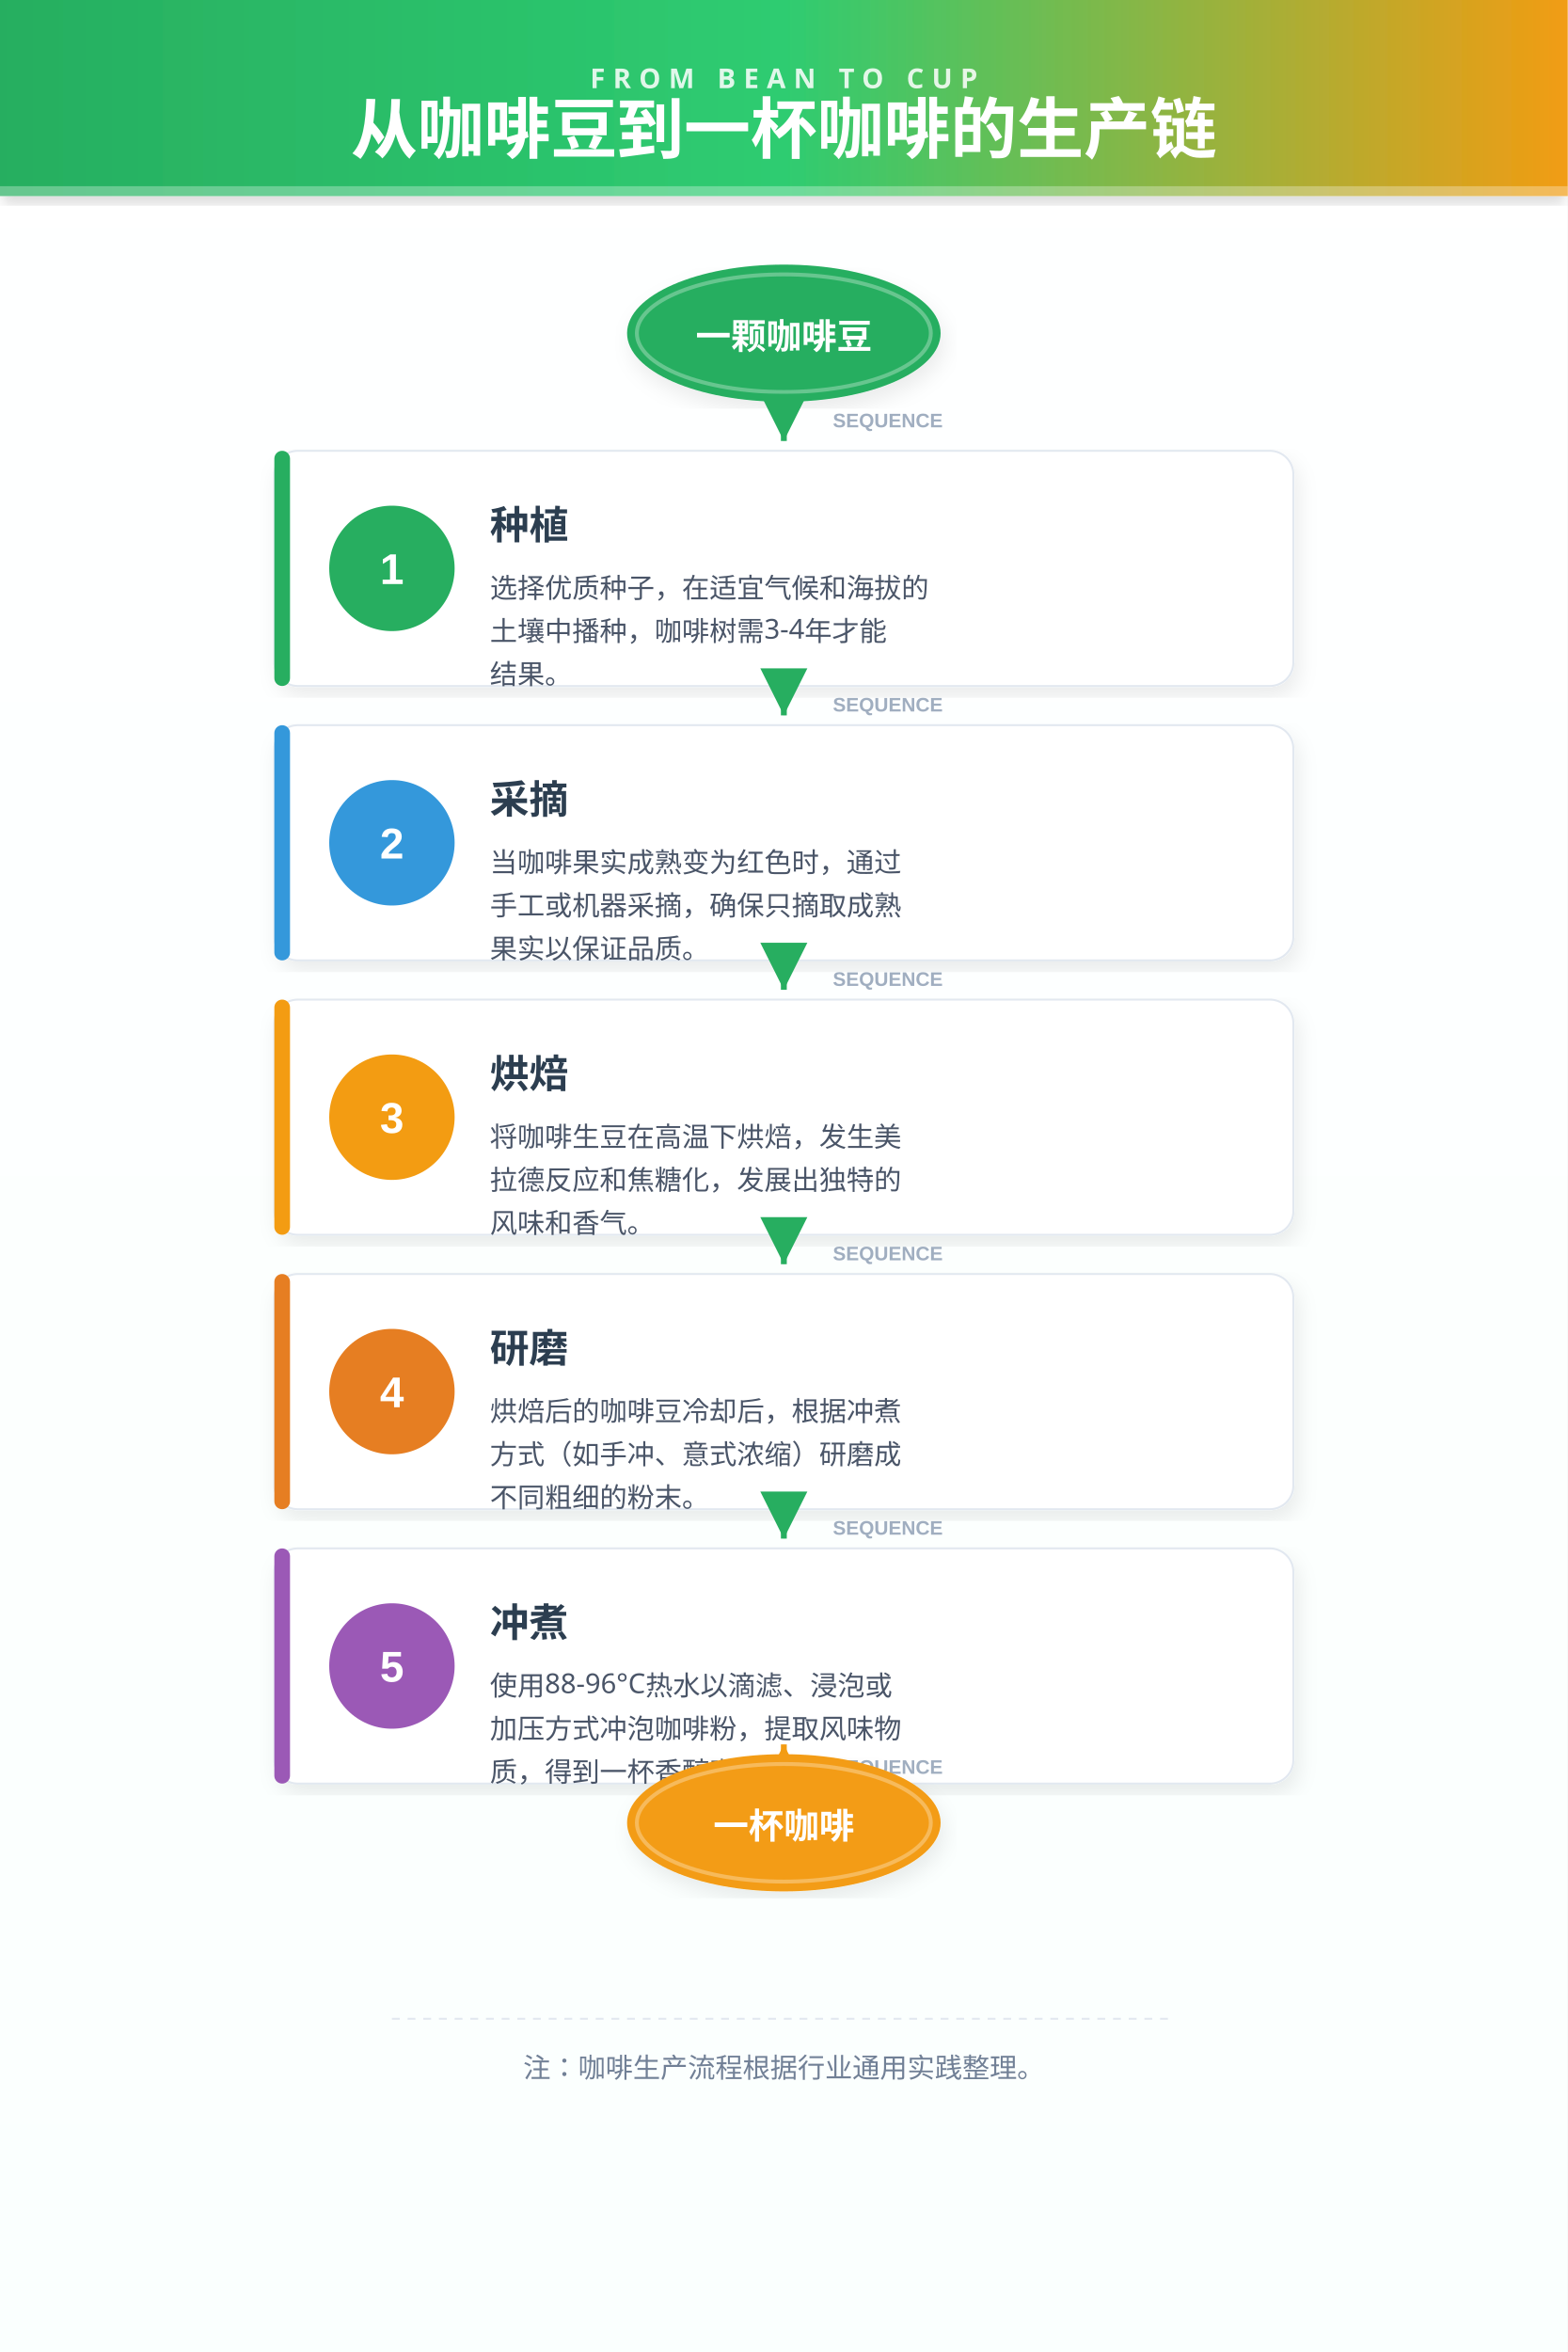
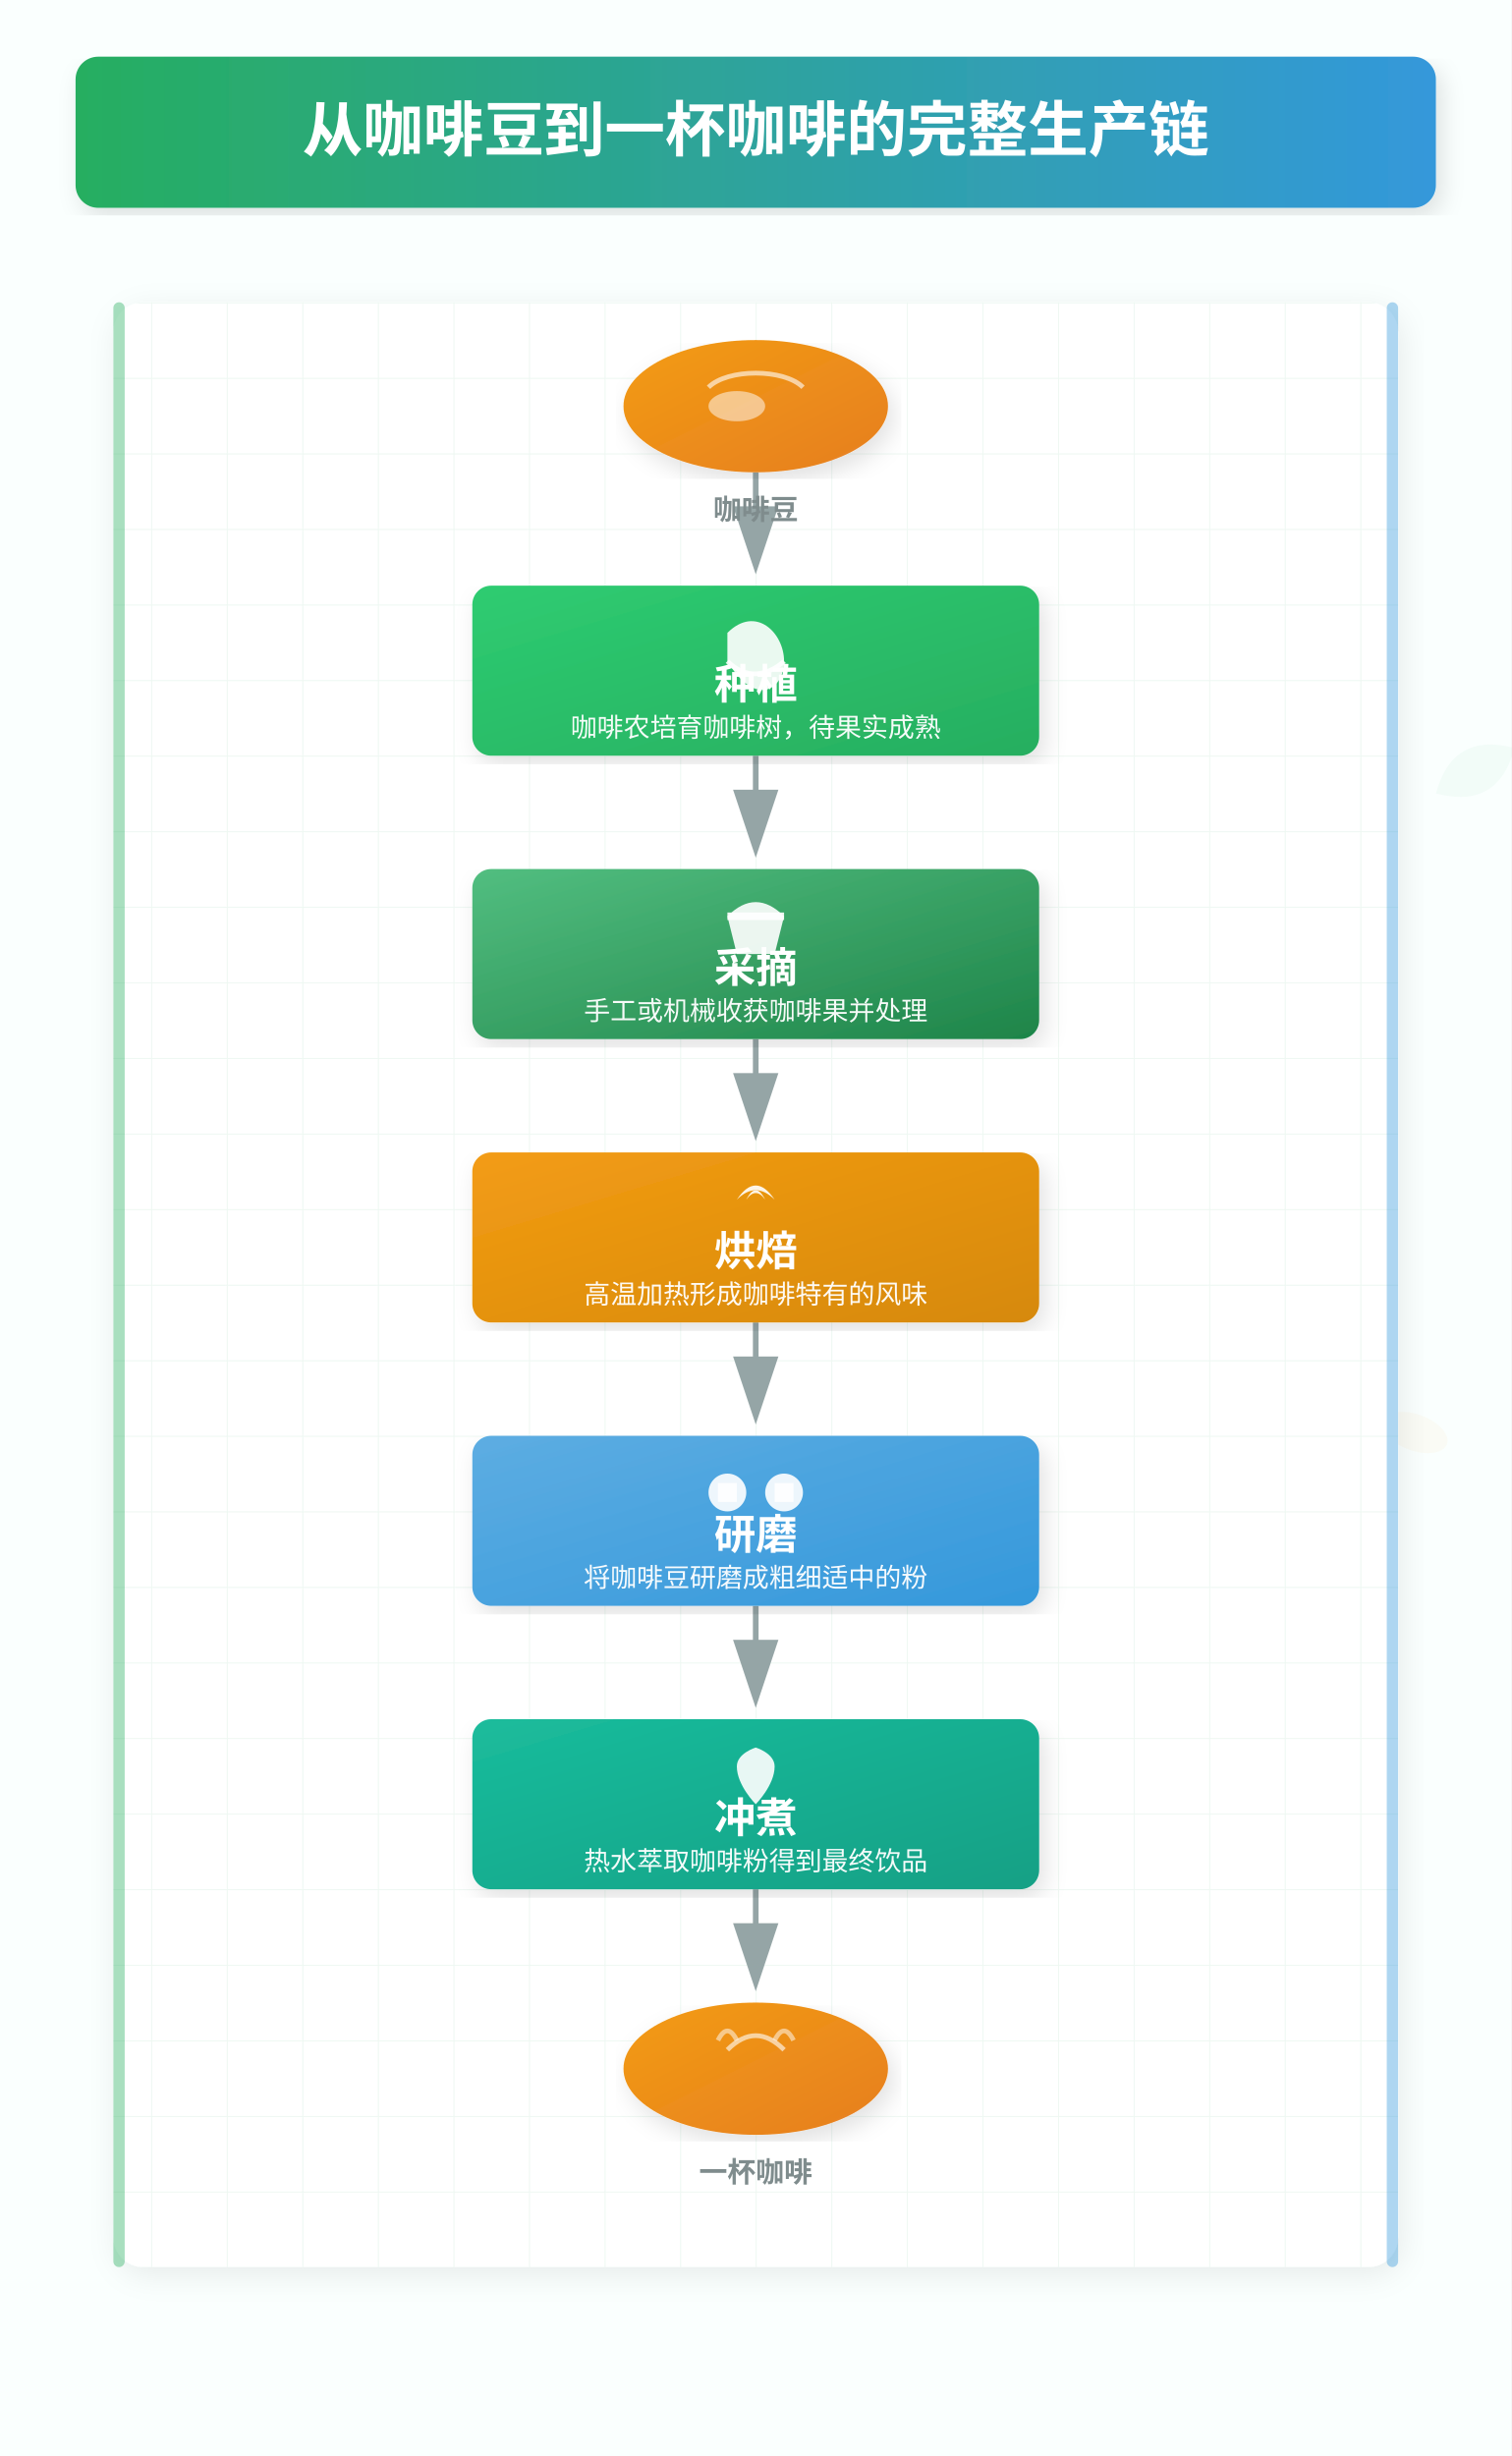
- <svg xmlns="http://www.w3.org/2000/svg" viewBox="0 0 800 1200" width="800" height="1200">
+ <svg xmlns="http://www.w3.org/2000/svg" viewBox="0 0 800 1300" width="800" height="1300">
  <defs>
-     <filter id="cardShadow" x="-5%" y="-5%" width="110%" height="110%">
-       <feDropShadow dx="2" dy="5" stdDeviation="5" flood-color="#000000" flood-opacity="0.08" />
+     <linearGradient id="headerGrad" x1="0%" y1="0%" x2="100%" y2="0%">
+       <stop offset="0%" stop-color="#27AE60" />
+       <stop offset="100%" stop-color="#3498DB" />
+     </linearGradient>
+     <linearGradient id="ellipseGrad" x1="0%" y1="0%" x2="100%" y2="100%">
+       <stop offset="0%" stop-color="#F39C12" />
+       <stop offset="100%" stop-color="#E67E22" />
+     </linearGradient>
+     <linearGradient id="plantingGrad" x1="0%" y1="0%" x2="100%" y2="100%">
+       <stop offset="0%" stop-color="#2ECC71" />
+       <stop offset="100%" stop-color="#27AE60" />
+     </linearGradient>
+     <linearGradient id="harvestingGrad" x1="0%" y1="0%" x2="100%" y2="100%">
+       <stop offset="0%" stop-color="#52BE80" />
+       <stop offset="100%" stop-color="#1E8449" />
+     </linearGradient>
+     <linearGradient id="roastingGrad" x1="0%" y1="0%" x2="100%" y2="100%">
+       <stop offset="0%" stop-color="#F39C12" />
+       <stop offset="100%" stop-color="#D68910" />
+     </linearGradient>
+     <linearGradient id="grindingGrad" x1="0%" y1="0%" x2="100%" y2="100%">
+       <stop offset="0%" stop-color="#5DADE2" />
+       <stop offset="100%" stop-color="#3498DB" />
+     </linearGradient>
+     <linearGradient id="brewingGrad" x1="0%" y1="0%" x2="100%" y2="100%">
+       <stop offset="0%" stop-color="#1ABC9C" />
+       <stop offset="100%" stop-color="#16A085" />
+     </linearGradient>
+     <filter id="shadow" x="-5%" y="-5%" width="110%" height="110%">
+       <feDropShadow dx="3" dy="5" stdDeviation="6" flood-color="#000000" flood-opacity="0.12" />
    </filter>
-     <filter id="titleShadow" x="-5%" y="-5%" width="110%" height="110%">
-       <feDropShadow dx="0" dy="4" stdDeviation="4" flood-color="#000000" flood-opacity="0.15" />
+     <filter id="cardShadow" x="-2%" y="-2%" width="104%" height="104%">
+       <feDropShadow dx="2" dy="4" stdDeviation="8" flood-color="#000000" flood-opacity="0.08" />
    </filter>
-     <linearGradient id="bgGrad" x1="0%" y1="0%" x2="0%" y2="100%">
-       <stop offset="0%" stop-color="#FFFFFF" />
-       <stop offset="100%" stop-color="#FAFFFE" />
-     </linearGradient>
-     <linearGradient id="titleGrad" x1="0%" y1="0%" x2="100%" y2="0%">
-       <stop offset="0%" stop-color="#27AE60" />
-       <stop offset="50%" stop-color="#2ECC71" />
-       <stop offset="100%" stop-color="#F39C12" />
-     </linearGradient>
-     <marker id="arrowGreen" markerWidth="10" markerHeight="10" refX="8" refY="4" orient="auto">
-       <polygon points="0 0, 8 4, 0 8" fill="#27AE60" />
+     <marker id="arrow" markerWidth="12" markerHeight="8" refX="10" refY="4" orient="auto">
+       <path d="M0,0 L12,4 L0,8 Z" fill="#95A5A6" />
    </marker>
-     <marker id="arrowGold" markerWidth="10" markerHeight="10" refX="8" refY="4" orient="auto">
-       <polygon points="0 0, 8 4, 0 8" fill="#F39C12" />
-     </marker>
+     <pattern id="grid" width="40" height="40" patternUnits="userSpaceOnUse">
+       <path d="M 40 0 L 0 0 0 40" fill="none" stroke="#27AE60" stroke-width="1" stroke-opacity="0.08" />
+     </pattern>
+     <g id="leaf">
+       <path d="M0,0 Q20,-20 40,0 Q20,20 0,0 Z" fill="#27AE60" />
+     </g>
+     <g id="bean">
+       <ellipse cx="15" cy="0" rx="15" ry="8" fill="#F39C12" />
+       <path d="M10,-5 C15,0 20,0 25,-5" stroke="#F39C12" fill="none" stroke-width="2" />
+     </g>
+     <g id="cup-decor">
+       <path d="M0,0 L0,30 C0,40 20,40 20,30 L20,0 Z" fill="#3498DB" fill-opacity="0.5" />
+       <path d="M20,5 C28,5 28,15 20,15" fill="#3498DB" fill-opacity="0.3" />
+     </g>
  </defs>
-   <rect width="800" height="1200" fill="url(#bgGrad)" />
-   <g id="title-section">
-     <rect x="0" y="0" width="800" height="100" fill="url(#titleGrad)" filter="url(#titleShadow)" />
-     <rect x="0" y="95" width="800" height="5" fill="#FFFFFF" fill-opacity="0.3" />
-     <text x="400" y="45" text-anchor="middle" fill="#FFFFFF" fill-opacity="0.85" font-size="14" font-weight="bold" letter-spacing="4" font-family="'Microsoft YaHei', sans-serif">FROM BEAN TO CUP</text>
-     <text x="400" y="78" text-anchor="middle" fill="#FFFFFF" font-size="34" font-weight="bold" font-family="'Microsoft YaHei', sans-serif">从咖啡豆到一杯咖啡的生产链</text>
+   <style>
+     .title { font-family: system-ui, -apple-system, 'Microsoft YaHei', sans-serif; font-size: 32px; font-weight: bold; fill: #FFFFFF; text-anchor: middle; }
+     .node-title { font-family: system-ui, -apple-system, 'Microsoft YaHei', sans-serif; font-size: 22px; font-weight: bold; fill: #FFFFFF; text-anchor: middle; }
+     .node-desc { font-family: system-ui, -apple-system, 'Microsoft YaHei', sans-serif; font-size: 14px; fill: #FFFFFF; text-anchor: middle; opacity: 0.95; }
+     .step-label { font-family: system-ui, -apple-system, 'Microsoft YaHei', sans-serif; font-size: 15px; font-weight: bold; fill: #7F8C8D; text-anchor: middle; }
+     .arrow-label { font-family: system-ui, -apple-system, 'Microsoft YaHei', sans-serif; font-size: 12px; fill: #95A5A6; text-anchor: middle; }
+   </style>
+   <rect width="800" height="1300" fill="#FAFFFE" />
+   <g opacity="0.04">
+     <use href="#leaf" x="80" y="250" transform="rotate(15 100 270) scale(1.5)" />
+     <use href="#leaf" x="620" y="400" transform="rotate(-30 640 420) scale(1.2)" />
+     <use href="#leaf" x="100" y="900" transform="rotate(45 120 920)" />
+     <use href="#leaf" x="650" y="1100" transform="rotate(-15 670 1120) scale(1.3)" />
+     <use href="#bean" x="650" y="600" transform="rotate(20 665 600) scale(1.2)" />
+     <use href="#bean" x="150" y="700" transform="rotate(-40 165 700)" />
+     <use href="#bean" x="600" y="250" transform="rotate(60 615 250)" />
+     <use href="#cup-decor" x="120" y="1050" transform="rotate(-15 130 1050) scale(1.5)" />
+     <use href="#cup-decor" x="630" y="850" transform="rotate(25 640 850)" />
  </g>
-   <g id="start-node">
-     <ellipse cx="400" cy="170" rx="80" ry="35" fill="#27AE60" filter="url(#cardShadow)" />
-     <ellipse cx="400" cy="170" rx="75" ry="30" fill="none" stroke="#FFFFFF" stroke-opacity="0.3" stroke-width="2" />
-     <text x="400" y="178" text-anchor="middle" fill="#FFFFFF" font-size="18" font-weight="bold" font-family="'Microsoft YaHei', sans-serif">一颗咖啡豆</text>
+   <g id="header">
+     <rect x="40" y="30" width="720" height="80" rx="12" fill="url(#headerGrad)" filter="url(#shadow)" />
+     <text x="400" y="80" class="title">从咖啡豆到一杯咖啡的完整生产链</text>
  </g>
-   <g id="conn-start-step1">
-     <line x1="400" y1="205" x2="400" y2="225" stroke="#27AE60" stroke-width="3" marker-end="url(#arrowGreen)" />
-     <text x="425" y="218" fill="#A0AEC0" font-size="10" font-weight="bold" font-family="Arial, sans-serif">SEQUENCE</text>
+   <g id="flow-area-background">
+     <rect x="60" y="160" width="680" height="1040" rx="16" fill="#FFFFFF" filter="url(#cardShadow)" />
+     <rect x="60" y="160" width="680" height="1040" rx="16" fill="url(#grid)" />
+     <rect x="60" y="160" width="6" height="1040" rx="3" fill="#27AE60" opacity="0.4" />
+     <rect x="734" y="160" width="6" height="1040" rx="3" fill="#3498DB" opacity="0.4" />
  </g>
-   <g id="step1-card">
-     <rect x="140" y="230" width="520" height="120" rx="12" fill="#FFFFFF" filter="url(#cardShadow)" stroke="#E2E8F0" stroke-width="1" />
-     <rect x="140" y="230" width="8" height="120" rx="4" fill="#27AE60" />
-     <circle cx="200" cy="290" r="32" fill="#27AE60" />
-     <text x="200" y="298" text-anchor="middle" fill="#FFFFFF" font-size="22" font-weight="bold" font-family="Arial, sans-serif">1</text>
-     <text x="250" y="275" fill="#2C3E50" font-size="20" font-weight="bold" font-family="'Microsoft YaHei', sans-serif">种植</text>
-     <text x="250" y="305" fill="#4A5568" font-size="14" font-family="'Microsoft YaHei', sans-serif">
-       <tspan x="250" dy="0">选择优质种子，在适宜气候和海拔的</tspan>
-       <tspan x="250" dy="22">土壤中播种，咖啡树需3-4年才能</tspan>
-       <tspan x="250" dy="22">结果。</tspan>
-     </text>
+   <g id="connections">
+     <line x1="400" y1="250" x2="400" y2="298" stroke="#95A5A6" stroke-width="3" marker-end="url(#arrow)" />
+     <line x1="400" y1="400" x2="400" y2="448" stroke="#95A5A6" stroke-width="3" marker-end="url(#arrow)" />
+     <line x1="400" y1="550" x2="400" y2="598" stroke="#95A5A6" stroke-width="3" marker-end="url(#arrow)" />
+     <line x1="400" y1="700" x2="400" y2="748" stroke="#95A5A6" stroke-width="3" marker-end="url(#arrow)" />
+     <line x1="400" y1="850" x2="400" y2="898" stroke="#95A5A6" stroke-width="3" marker-end="url(#arrow)" />
+     <line x1="400" y1="1000" x2="400" y2="1048" stroke="#95A5A6" stroke-width="3" marker-end="url(#arrow)" />
  </g>
-   <g id="conn-step1-step2">
-     <line x1="400" y1="355" x2="400" y2="365" stroke="#27AE60" stroke-width="3" marker-end="url(#arrowGreen)" />
-     <text x="425" y="363" fill="#A0AEC0" font-size="10" font-weight="bold" font-family="Arial, sans-serif">SEQUENCE</text>
-   </g>
-   <g id="step2-card">
-     <rect x="140" y="370" width="520" height="120" rx="12" fill="#FFFFFF" filter="url(#cardShadow)" stroke="#E2E8F0" stroke-width="1" />
-     <rect x="140" y="370" width="8" height="120" rx="4" fill="#3498DB" />
-     <circle cx="200" cy="430" r="32" fill="#3498DB" />
-     <text x="200" y="438" text-anchor="middle" fill="#FFFFFF" font-size="22" font-weight="bold" font-family="Arial, sans-serif">2</text>
-     <text x="250" y="415" fill="#2C3E50" font-size="20" font-weight="bold" font-family="'Microsoft YaHei', sans-serif">采摘</text>
-     <text x="250" y="445" fill="#4A5568" font-size="14" font-family="'Microsoft YaHei', sans-serif">
-       <tspan x="250" dy="0">当咖啡果实成熟变为红色时，通过</tspan>
-       <tspan x="250" dy="22">手工或机器采摘，确保只摘取成熟</tspan>
-       <tspan x="250" dy="22">果实以保证品质。</tspan>
-     </text>
-   </g>
-   <g id="conn-step2-step3">
-     <line x1="400" y1="495" x2="400" y2="505" stroke="#27AE60" stroke-width="3" marker-end="url(#arrowGreen)" />
-     <text x="425" y="503" fill="#A0AEC0" font-size="10" font-weight="bold" font-family="Arial, sans-serif">SEQUENCE</text>
-   </g>
-   <g id="step3-card">
-     <rect x="140" y="510" width="520" height="120" rx="12" fill="#FFFFFF" filter="url(#cardShadow)" stroke="#E2E8F0" stroke-width="1" />
-     <rect x="140" y="510" width="8" height="120" rx="4" fill="#F39C12" />
-     <circle cx="200" cy="570" r="32" fill="#F39C12" />
-     <text x="200" y="578" text-anchor="middle" fill="#FFFFFF" font-size="22" font-weight="bold" font-family="Arial, sans-serif">3</text>
-     <text x="250" y="555" fill="#2C3E50" font-size="20" font-weight="bold" font-family="'Microsoft YaHei', sans-serif">烘焙</text>
-     <text x="250" y="585" fill="#4A5568" font-size="14" font-family="'Microsoft YaHei', sans-serif">
-       <tspan x="250" dy="0">将咖啡生豆在高温下烘焙，发生美</tspan>
-       <tspan x="250" dy="22">拉德反应和焦糖化，发展出独特的</tspan>
-       <tspan x="250" dy="22">风味和香气。</tspan>
-     </text>
-   </g>
-   <g id="conn-step3-step4">
-     <line x1="400" y1="635" x2="400" y2="645" stroke="#27AE60" stroke-width="3" marker-end="url(#arrowGreen)" />
-     <text x="425" y="643" fill="#A0AEC0" font-size="10" font-weight="bold" font-family="Arial, sans-serif">SEQUENCE</text>
-   </g>
-   <g id="step4-card">
-     <rect x="140" y="650" width="520" height="120" rx="12" fill="#FFFFFF" filter="url(#cardShadow)" stroke="#E2E8F0" stroke-width="1" />
-     <rect x="140" y="650" width="8" height="120" rx="4" fill="#E67E22" />
-     <circle cx="200" cy="710" r="32" fill="#E67E22" />
-     <text x="200" y="718" text-anchor="middle" fill="#FFFFFF" font-size="22" font-weight="bold" font-family="Arial, sans-serif">4</text>
-     <text x="250" y="695" fill="#2C3E50" font-size="20" font-weight="bold" font-family="'Microsoft YaHei', sans-serif">研磨</text>
-     <text x="250" y="725" fill="#4A5568" font-size="14" font-family="'Microsoft YaHei', sans-serif">
-       <tspan x="250" dy="0">烘焙后的咖啡豆冷却后，根据冲煮</tspan>
-       <tspan x="250" dy="22">方式（如手冲、意式浓缩）研磨成</tspan>
-       <tspan x="250" dy="22">不同粗细的粉末。</tspan>
-     </text>
-   </g>
-   <g id="conn-step4-step5">
-     <line x1="400" y1="775" x2="400" y2="785" stroke="#27AE60" stroke-width="3" marker-end="url(#arrowGreen)" />
-     <text x="425" y="783" fill="#A0AEC0" font-size="10" font-weight="bold" font-family="Arial, sans-serif">SEQUENCE</text>
-   </g>
-   <g id="step5-card">
-     <rect x="140" y="790" width="520" height="120" rx="12" fill="#FFFFFF" filter="url(#cardShadow)" stroke="#E2E8F0" stroke-width="1" />
-     <rect x="140" y="790" width="8" height="120" rx="4" fill="#9B59B6" />
-     <circle cx="200" cy="850" r="32" fill="#9B59B6" />
-     <text x="200" y="858" text-anchor="middle" fill="#FFFFFF" font-size="22" font-weight="bold" font-family="Arial, sans-serif">5</text>
-     <text x="250" y="835" fill="#2C3E50" font-size="20" font-weight="bold" font-family="'Microsoft YaHei', sans-serif">冲煮</text>
-     <text x="250" y="865" fill="#4A5568" font-size="14" font-family="'Microsoft YaHei', sans-serif">
-       <tspan x="250" dy="0">使用88-96°C热水以滴滤、浸泡或</tspan>
-       <tspan x="250" dy="22">加压方式冲泡咖啡粉，提取风味物</tspan>
-       <tspan x="250" dy="22">质，得到一杯香醇咖啡。</tspan>
-     </text>
-   </g>
-   <g id="conn-step5-end">
-     <line x1="400" y1="915" x2="400" y2="890" stroke="#F39C12" stroke-width="3" marker-end="url(#arrowGold)" />
-     <text x="425" y="905" fill="#A0AEC0" font-size="10" font-weight="bold" font-family="Arial, sans-serif">SEQUENCE</text>
-   </g>
-   <g id="end-node">
-     <ellipse cx="400" cy="930" rx="80" ry="35" fill="#F39C12" filter="url(#cardShadow)" />
-     <ellipse cx="400" cy="930" rx="75" ry="30" fill="none" stroke="#FFFFFF" stroke-opacity="0.3" stroke-width="2" />
-     <text x="400" y="938" text-anchor="middle" fill="#FFFFFF" font-size="18" font-weight="bold" font-family="'Microsoft YaHei', sans-serif">一杯咖啡</text>
-   </g>
-   <g id="footer-section">
-     <line x1="200" y1="1030" x2="600" y2="1030" stroke="#E2E8F0" stroke-width="1" stroke-dasharray="4,4" />
-     <text x="400" y="1060" text-anchor="middle" fill="#718096" font-size="14" font-family="'Microsoft YaHei', sans-serif">注：咖啡生产流程根据行业通用实践整理。</text>
+   <g id="nodes">
+     <g id="start">
+       <ellipse cx="400" cy="215" rx="70" ry="35" fill="url(#ellipseGrad)" filter="url(#shadow)" />
+       <path d="M375,205 C385,195 415,195 425,205" stroke="#FFFFFF" fill="none" stroke-width="2.5" opacity="0.6" />
+       <ellipse cx="390" cy="215" rx="15" ry="8" fill="#FFFFFF" opacity="0.5" />
+       <text x="400" y="275" class="step-label">咖啡豆</text>
+     </g>
+     <g id="planting">
+       <rect x="250" y="310" width="300" height="90" rx="10" fill="url(#plantingGrad)" filter="url(#shadow)" />
+       <path d="M385,335 C400,320 415,335 415,350 C415,365 400,375 385,350 Z" fill="#FFFFFF" opacity="0.9" />
+       <path d="M385,350 C400,365 415,350 415,350" stroke="#FFFFFF" fill="none" stroke-width="2.5" opacity="0.9" />
+       <text x="400" y="370" class="node-title">种植</text>
+       <text x="400" y="390" class="node-desc">咖啡农培育咖啡树，待果实成熟</text>
+     </g>
+     <g id="harvesting">
+       <rect x="250" y="460" width="300" height="90" rx="10" fill="url(#harvestingGrad)" filter="url(#shadow)" />
+       <path d="M385,485 C395,475 405,475 415,485 L410,505 L390,505 Z" fill="#FFFFFF" opacity="0.9" />
+       <line x1="385" y1="485" x2="415" y2="485" stroke="#FFFFFF" stroke-width="4" opacity="0.9" />
+       <text x="400" y="520" class="node-title">采摘</text>
+       <text x="400" y="540" class="node-desc">手工或机械收获咖啡果并处理</text>
+     </g>
+     <g id="roasting">
+       <rect x="250" y="610" width="300" height="90" rx="10" fill="url(#roastingGrad)" filter="url(#shadow)" />
+       <path d="M390,635 Q400,620 410,635 Q400,625 390,635" fill="#FFFFFF" opacity="0.9" />
+       <path d="M395,635 Q400,625 405,635 Q400,628 395,635" fill="#FFFFFF" opacity="0.9" />
+       <text x="400" y="670" class="node-title">烘焙</text>
+       <text x="400" y="690" class="node-desc">高温加热形成咖啡特有的风味</text>
+     </g>
+     <g id="grinding">
+       <rect x="250" y="760" width="300" height="90" rx="10" fill="url(#grindingGrad)" filter="url(#shadow)" />
+       <circle cx="385" cy="790" r="10" fill="#FFFFFF" opacity="0.9" />
+       <circle cx="415" cy="790" r="10" fill="#FFFFFF" opacity="0.9" />
+       <rect x="380" y="785" width="10" height="10" fill="#FFFFFF" opacity="0.9" />
+       <rect x="410" y="785" width="10" height="10" fill="#FFFFFF" opacity="0.9" />
+       <text x="400" y="820" class="node-title">研磨</text>
+       <text x="400" y="840" class="node-desc">将咖啡豆研磨成粗细适中的粉</text>
+     </g>
+     <g id="brewing">
+       <rect x="250" y="910" width="300" height="90" rx="10" fill="url(#brewingGrad)" filter="url(#shadow)" />
+       <path d="M390,935 C390,945 400,955 400,955 C400,955 410,945 410,935 C410,928 400,925 400,925 C400,925 390,928 390,935 Z" fill="#FFFFFF" opacity="0.9" />
+       <text x="400" y="970" class="node-title">冲煮</text>
+       <text x="400" y="990" class="node-desc">热水萃取咖啡粉得到最终饮品</text>
+     </g>
+     <g id="end">
+       <ellipse cx="400" cy="1095" rx="70" ry="35" fill="url(#ellipseGrad)" filter="url(#shadow)" />
+       <path d="M385,1085 C395,1075 405,1075 415,1085" stroke="#FFFFFF" fill="none" stroke-width="2.5" opacity="0.6" />
+       <path d="M380,1080 Q385,1070 390,1080" stroke="#FFFFFF" fill="none" stroke-width="2.5" opacity="0.5" />
+       <path d="M410,1080 Q415,1070 420,1080" stroke="#FFFFFF" fill="none" stroke-width="2.5" opacity="0.5" />
+       <text x="400" y="1155" class="step-label">一杯咖啡</text>
+     </g>
  </g>
</svg>
